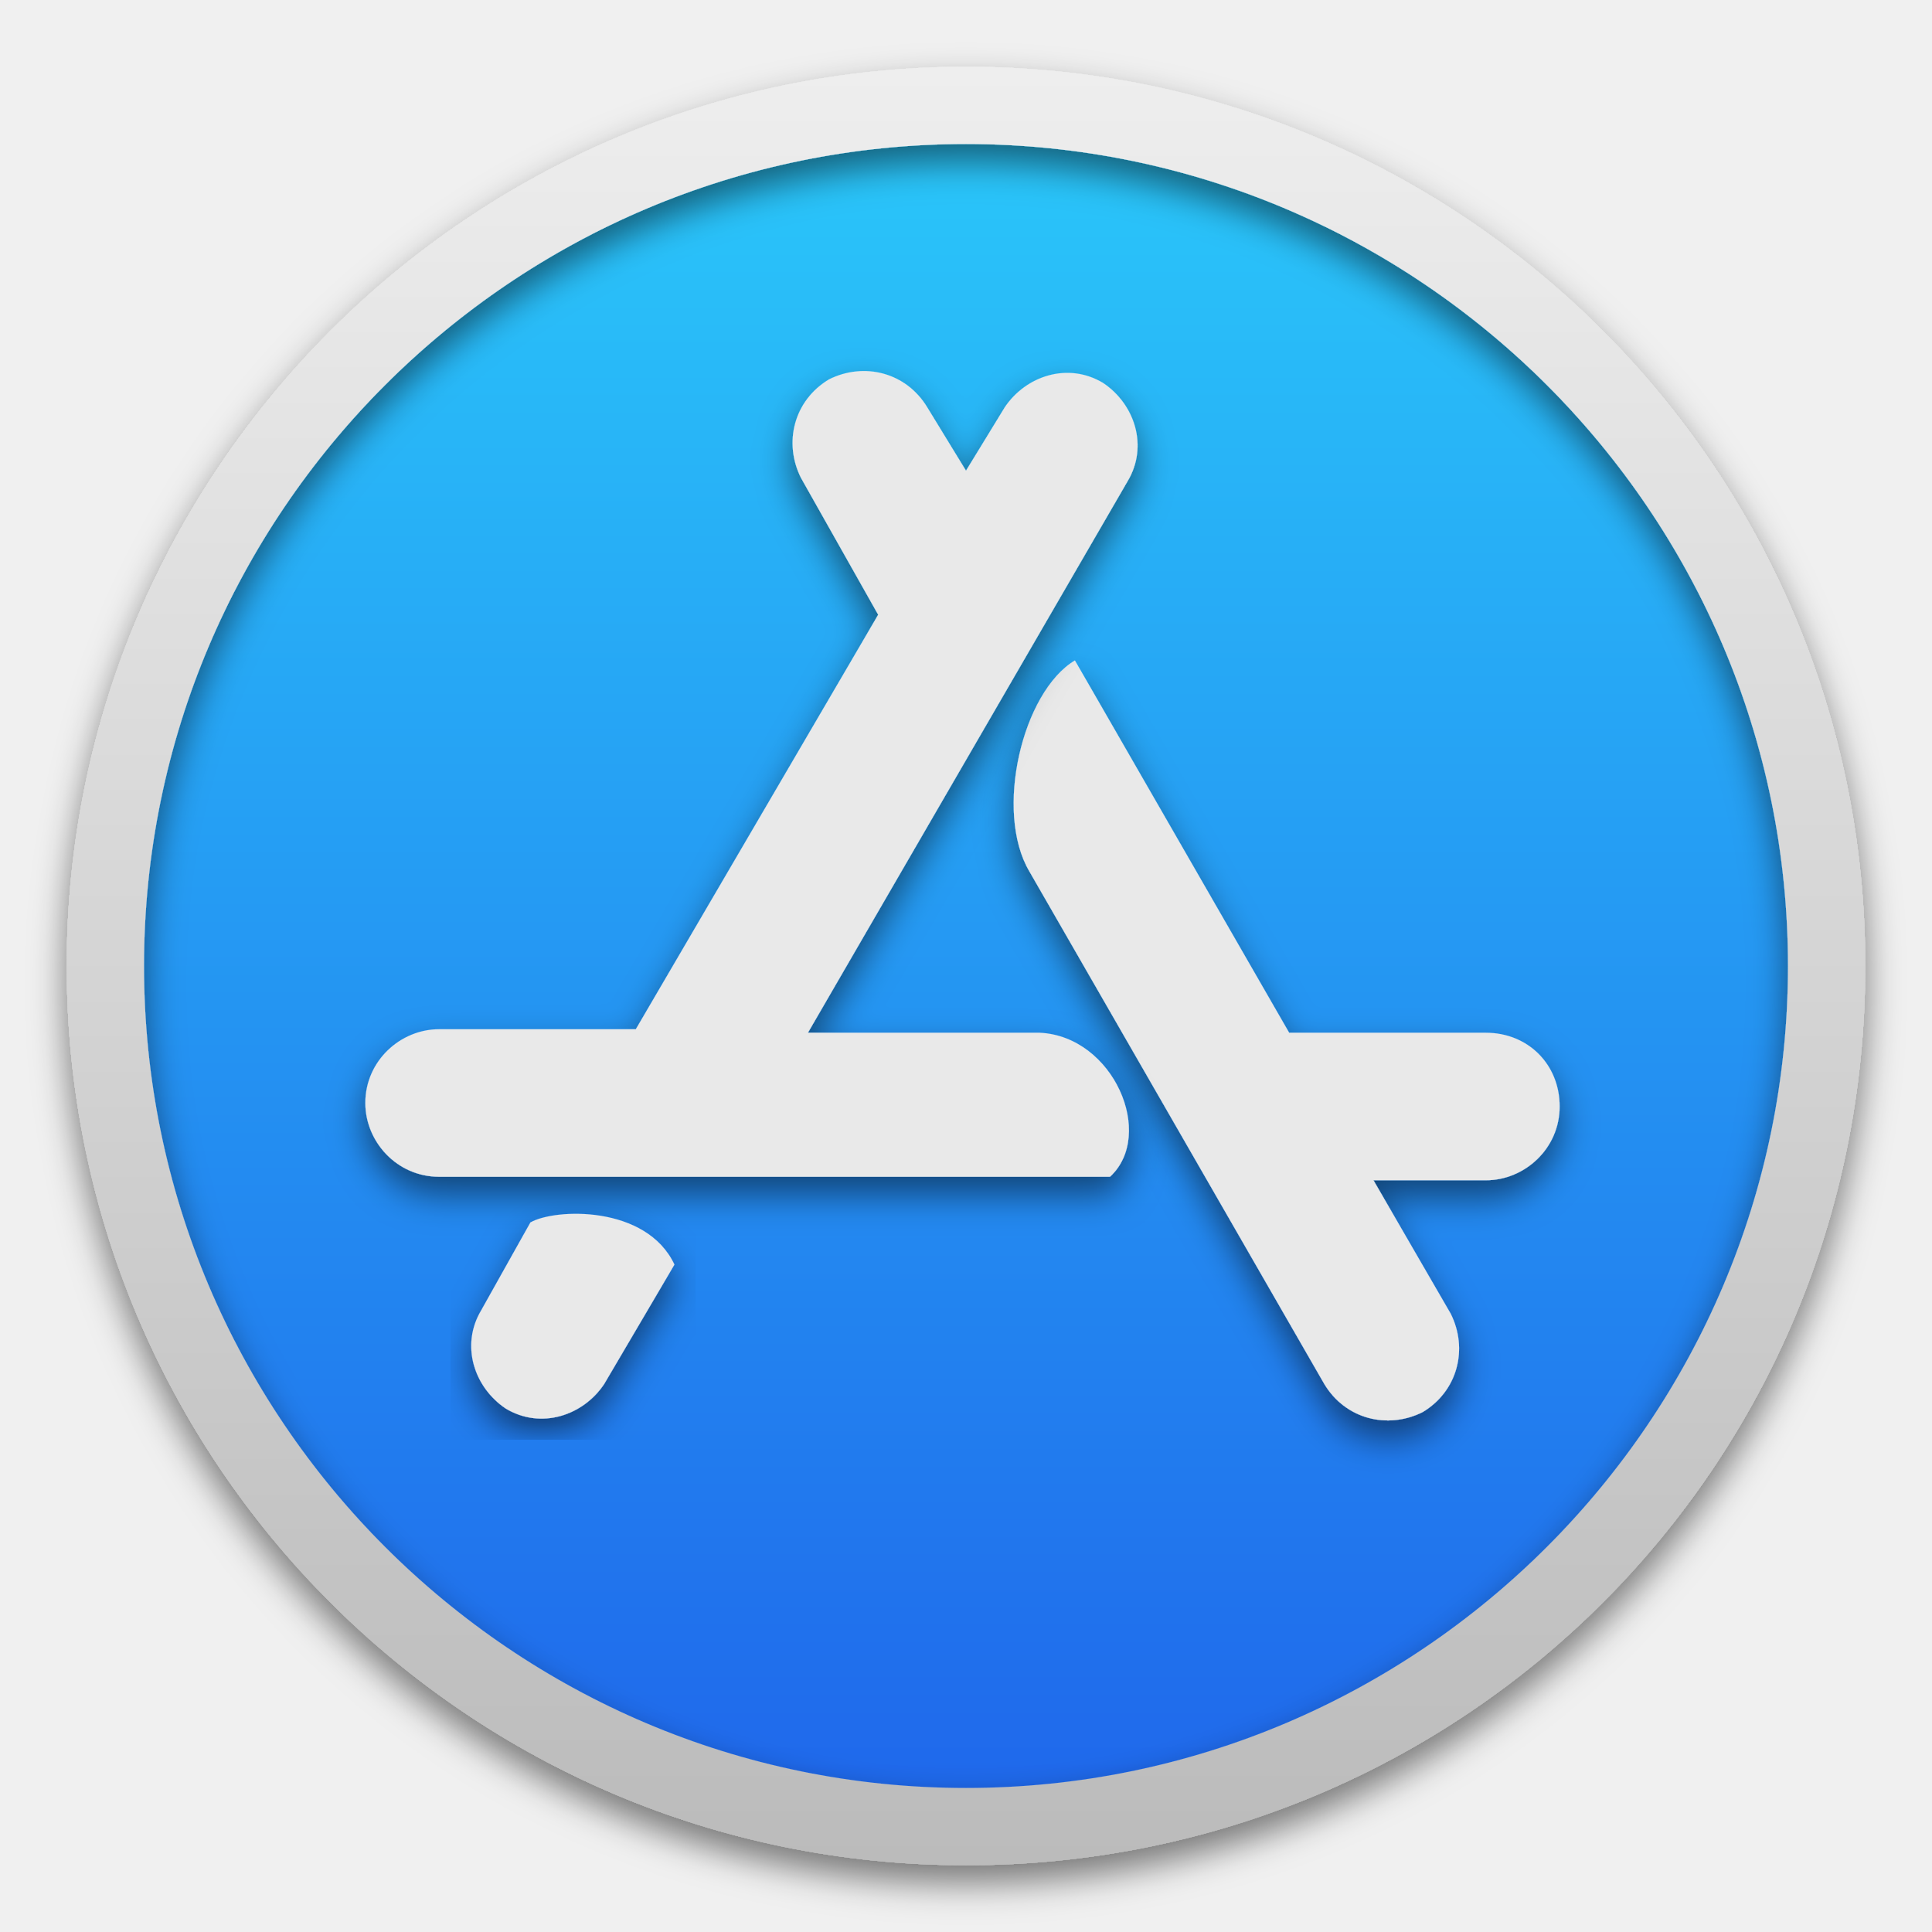
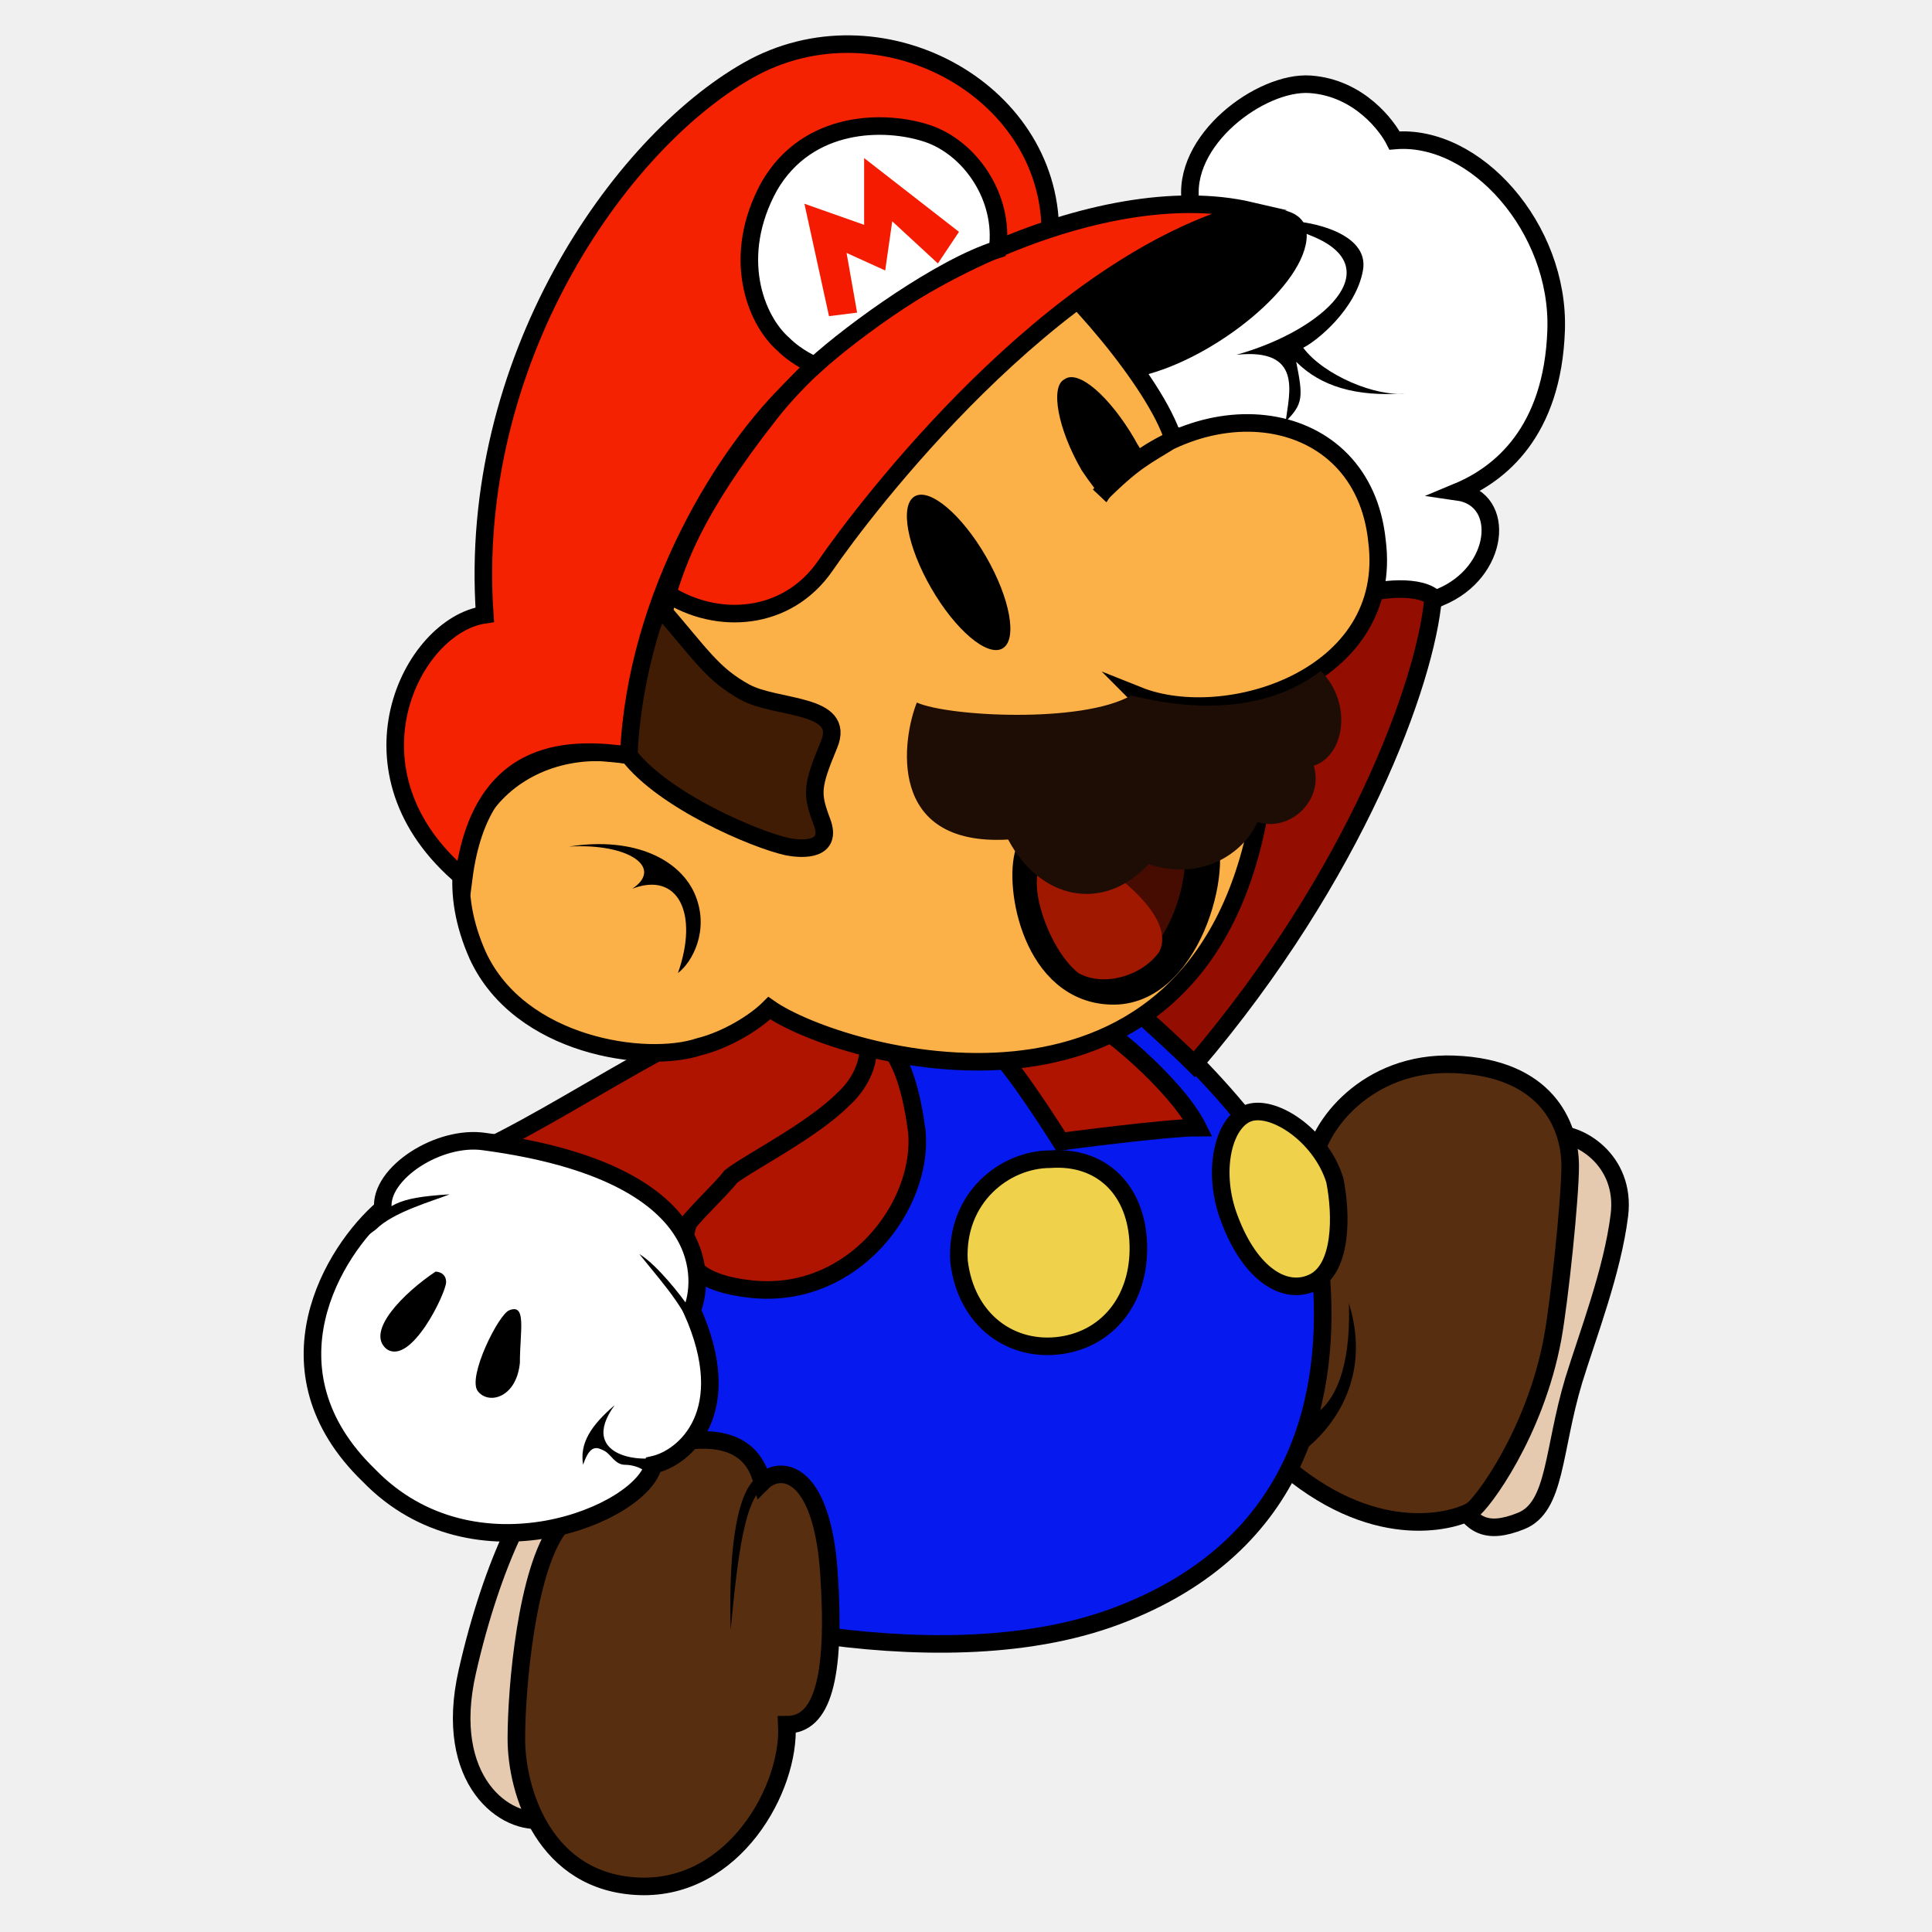
<svg xmlns="http://www.w3.org/2000/svg" viewBox="0 0 55 55">
  <style type="text/css">
- 		.st0{fill:url(#SVGID_1_);}
- 		.st1{fill:url(#SVGID_2_);filter:url(#defapp-filter-1);}
- 		.st2{fill:#E9E9E9;filter:url(#defapp-filter-1);}
+ 		.st0{fill:#E5CAAF;stroke:#000000;stroke-width:0.5;stroke-miterlimit:10;}
+ 		.st1{fill:#572E10;stroke:#000000;stroke-width:0.5;stroke-miterlimit:10;}
+ 		.st2{fill:#061AF0;stroke:#000000;stroke-width:0.5;stroke-miterlimit:10;}
+ 		.st3{fill:#AF1400;stroke:#000000;stroke-width:0.5;stroke-miterlimit:10;}
+ 		.st4{fill:#EFD14C;stroke:#000000;stroke-width:0.5;stroke-miterlimit:10;}
+ 		.st5{fill:#FFFFFF;stroke:#000000;stroke-width:0.5;stroke-miterlimit:10;}
+ 		.st6{fill:#930E00;stroke:#000000;stroke-width:0.5;stroke-miterlimit:10;}
+ 		.st7{fill:#FCB048;stroke:#000000;stroke-width:0.5;stroke-miterlimit:10;}
+ 		.st8{fill:#470C01;stroke:#000000;stroke-miterlimit:10;}
+ 		.st9{fill:#A11800;}
+ 		.st10{fill:#1E0D05;}
+ 		.st11{fill:#401C05;stroke:#000000;stroke-width:0.5;stroke-miterlimit:10;}
+ 		.st12{fill:#F42200;stroke:#000000;stroke-width:0.5;stroke-miterlimit:10;}
+ 		.st13{fill:#F41B00;}
	</style>
-   <linearGradient id="SVGID_1_" gradientUnits="userSpaceOnUse" x1="27.5" y1="2.999" x2="27.5" y2="52.001">
-     <stop offset="0" style="stop-color:#2AC8FA" />
-     <stop offset="1" style="stop-color:#1F66EB" />
-   </linearGradient>
-   <linearGradient id="SVGID_2_" gradientUnits="userSpaceOnUse" x1="27.5" y1="1.934" x2="27.5" y2="53.066">
-     <stop offset="0" style="stop-color:#eee" />
-     <stop offset="1" style="stop-color:#bbb" />
-   </linearGradient>
-   <filter filterUnits="objectBoundingBox" id="defapp-filter-1">
-     <feOffset dx="0" dy=".5" in="SourceAlpha" result="defappShadowOffsetOuter1" />
-     <feGaussianBlur stdDeviation=".5" in="defappShadowOffsetOuter1" result="defappShadowBlurOuter1" />
-     <feColorMatrix values="0 0 0 0 0   0 0 0 0 0   0 0 0 0 0  0 0 0 0.5 0" type="matrix" in="defappShadowBlurOuter1" result="defappShadowMatrixOuter1" />
-     <feMerge>
-       <feMergeNode in="defappShadowMatrixOuter1" />
-       <feMergeNode in="SourceGraphic" />
-     </feMerge>
-   </filter>
-   <circle class="st0" cx="27.5" cy="27.5" r="24.5" />
-   <path class="st1" d="M27.5,1.9C13.4,1.9,1.9,13.4,1.9,27.5s11.4,25.6,25.6,25.6s25.6-11.4,25.6-25.6S41.6,1.9,27.5,1.9z M27.5,50.9 c-12.9,0-23.4-10.5-23.4-23.4S14.6,4.1,27.5,4.1s23.4,10.5,23.4,23.4S40.4,50.9,27.5,50.9z" />
-   <path class="st2" d="M42.3,29.4h-5.6l-6.1-10.6c-1.5,0.9-2.3,4.3-1.3,6l8.4,14.6c0.6,1,1.8,1.3,2.8,0.8c1-0.6,1.3-1.8,0.8-2.8 l-2.2-3.8h3.2c1.1,0,2.1-0.9,2.1-2.1C44.4,30.3,43.5,29.4,42.3,29.4z" />
-   <path class="st2" d="M29.6,29.4H23l9.1-15.7c0.6-1,0.2-2.2-0.7-2.8c-1-0.6-2.2-0.2-2.8,0.7l-1.1,1.8l-1.1-1.8 c-0.6-1-1.8-1.3-2.8-0.8c-1,0.6-1.3,1.8-0.8,2.8l2.2,3.9l-6.9,11.8h-5.6c-1.1,0-2.1,0.9-2.1,2.1c0,1.1,0.9,2.1,2.1,2.1h19.1 C32.9,32.3,31.7,29.5,29.6,29.4z" />
-   <path class="st2" d="M15.1,34.8l-1.4,2.5c-0.6,1-0.2,2.2,0.7,2.8c1,0.6,2.2,0.2,2.8-0.7l2-3.4C18.4,34.3,15.8,34.4,15.1,34.8z" />
+   <g id="Shoe_1_">
+     <path class="st0" d="M44.2,32.3c0.7-0.1,2.1,0.7,1.9,2.3s-0.9,3.4-1.3,4.7c-0.6,2-0.5,3.6-1.5,4c-1,0.4-1.4,0.1-1.8-0.6    c-0.5-0.7,2.2-4.9,2.3-5.9C43.8,35.9,43.4,32.4,44.2,32.3z" />
+     <path class="st1" d="M37.4,33.1c0.1-1,1.5-2.9,4-2.8c2.6,0.1,3.3,1.7,3.3,2.9c0,0.9-0.3,3.8-0.5,4.9c-0.5,2.7-2,4.7-2.3,4.9    S39.5,44,36.9,42C34.4,39.9,37.3,33.6,37.4,33.1z" />
+     <path d="M37,40.3c0.2,0.2,1.5-0.2,1.4-3.2c0.9,2.9-1.5,4.5-2,4.6C35.9,41.8,37,40.3,37,40.3z" />
+   </g>
+   <g id="Body">
+     <path class="st2" d="M32.3,28.6c0.7,0.7,4.9,4.2,5.3,7.6c0.3,3.4-0.5,7.8-5.8,9.8c-5.3,2-13.1-0.3-14.5-1s-4-5.2-2.4-8.2    s5.9-8,8-9.1S31,27.3,32.3,28.6z" />
+     <path class="st3" d="M28.6,30.2c0.6,0.7,1.6,2.3,1.6,2.3s3-0.4,3.9-0.4c-0.6-1.2-2.7-3-3.5-3.3C29.8,28.5,28.6,30.2,28.6,30.2z" />
+     <path class="st4" d="M29.9,33c-1.3,0-2.7,1.1-2.6,2.9c0.2,1.7,1.5,2.6,2.9,2.4c1.4-0.2,2.3-1.4,2.2-3C32.3,33.8,31.3,32.9,29.9,33z    " />
+     <path class="st3" d="M20,33.8c-0.3,0.8-1.5,2.6,1.4,2.9c2.9,0.3,4.9-2.4,4.7-4.5c-0.3-2.2-0.9-2.9-2.1-3.1    C21.9,28.9,20.5,32.4,20,33.8z" />
+     <path class="st4" d="M35.5,31.7c-0.7,0.3-1,1.7-0.5,3c0.6,1.6,1.6,2.2,2.4,1.8c0.8-0.4,0.8-1.9,0.6-2.9    C37.6,32.3,36.2,31.4,35.5,31.7z" />
+   </g>
+   <g id="Shoe">
+     <path class="st0" d="M15.5,51.8c-1.1,0.2-2.9-1.1-2.2-4.2s1.9-5.6,2.7-5.7s1.6-0.1,1.6,0.3c-0.6,0.7-2.3,3.7-2.2,5.9    C15.5,50.4,15.5,51.8,15.5,51.8z" />
+     <path class="st1" d="M19.8,41c1.5-0.1,1.8,0.8,1.9,1.2c0.5-0.5,1.7-0.4,1.9,2.6c0.2,3-0.2,4.3-1.2,4.3c0.1,1.8-1.5,4.7-4.2,4.6    c-2.7-0.1-3.5-2.7-3.5-4.2c0-1.5,0.3-4.8,1.2-6C16.7,42.5,18.7,41.1,19.8,41z" />
+     <path d="M20.8,46.4c0.2-2.1,0.4-3.8,1-4.1c-0.2-0.4-0.2-0.4-0.3-0.2C21.4,42.2,20.7,42.7,20.8,46.4z" />
+   </g>
+   <g id="Arm">
+     <path class="st5" d="M33.9,5.8c-0.3-1.8,2-3.5,3.4-3.4c1.4,0.1,2.2,1.2,2.4,1.6c2.3-0.2,4.7,2.5,4.6,5.4s-1.6,4.1-2.8,4.6    c1.4,0.2,1.2,2.3-0.5,3c-1.7,0.8-2.1,0.1-2.2-0.6c-0.1-0.7-4-3.8-4.9-3.9c-0.9-0.1-2.2-1-1.9-1.9C32.3,9.7,33.9,5.8,33.9,5.8z" />
+     <path d="M36.6,12c0.1-0.8,0.5-2.1-1.4-1.9c2.5-0.7,4.4-2.5,2.1-3.4c-0.5-0.2-0.9-0.4-0.5-0.4s2.2,0.3,2,1.4s-1.3,2-1.7,2.2    c0.6,0.8,2.1,1.4,2.9,1.3c-1.4,0.1-2.4-0.2-3.1-0.9C37.1,11.3,37.1,11.5,36.6,12z" />
+     <path class="st6" d="M32.5,28.9c0,0,1,0.9,1.5,1.4c4.6-5.4,6.6-10.9,6.8-13.3c-0.5-0.4-1.8-0.2-2.2,0    C38.1,17.3,32.9,27.5,32.5,28.9z" />
+   </g>
+   <g id="Arm_1_">
+     <path class="st3" d="M19.4,35.1c-0.8-1.2-4-2.7-5.6-2.4c3.1-1.5,6.8-4.3,9.1-4.2c2.3,0.2,2.1,1.9,1.1,2.8c-0.9,0.9-2.7,1.8-3.2,2.2    C20.5,33.9,19.6,34.7,19.4,35.1z" />
+     <path class="st5" d="M13.8,32.5c-1.3-0.2-3,0.9-2.9,1.9C9.5,35.6,7.4,39,10.5,42c3,3.1,7.8,1.1,8.1-0.3c0.9-0.2,2.4-1.5,1.1-4.4    C20,36.6,20.5,33.4,13.8,32.5z" />
+     <path d="M12.4,36.2c-0.9,0.6-2,1.7-1.4,2.2c0.7,0.5,1.7-1.6,1.7-1.9S12.4,36.2,12.4,36.2z" />
+     <path d="M14.5,37.3c-0.3,0.1-1.2,1.9-0.9,2.3c0.3,0.4,1.1,0.2,1.2-0.8C14.8,37.9,15,37.1,14.5,37.3z" />
+     <path d="M18.2,35.7c0.8,1,1.4,1.6,1.8,2.9c-0.3-1-0.4-1.4-0.4-1.4C19.4,36.9,18.7,36,18.2,35.7z" />
+     <path d="M10.4,35c-0.4,0.5-0.5,0.6,0.3,0c0.5-0.5,1.6-0.8,2.1-1C11.2,34.1,11.1,34.3,10.4,35z" />
+     <path d="M19.4,41.3c-1,0.5-3,0.2-1.9-1.3c-0.7,0.6-1,1.1-0.9,1.7c0.2-0.6,0.4-0.5,0.6-0.4c0.2,0.1,0.3,0.4,0.6,0.4    c0.3,0,0.9,0.2,0.5,0.6C18.8,41.5,19.4,41.3,19.4,41.3z" />
+   </g>
+   <g id="Head">
+     <path class="st7" d="M17.9,21.5c-3.2-0.6-5.9,2.1-4.3,5.7c1.2,2.6,4.8,3.1,6.3,2.6c0.8-0.2,1.6-0.7,2-1.1c2,1.4,12,4.3,13.9-5.3    c-2.3-2.4-2.8-3-3.4-3.6c2.5,1,7.3-0.5,6.8-4.4c-0.4-3.9-5.1-4.5-7.9-1.3c1-1,1.3-1.1,2.1-1.6C32.9,10.9,30.4,8,29,7    c-4.5,1.9-7.1,4.7-8.3,6.5S18.2,18.9,17.9,21.5z" />
+     <path d="M16.2,24.1c1.9-0.3,3.2,0.4,3.6,1.4s-0.1,1.9-0.5,2.2c0.6-1.7,0-2.9-1.3-2.4C18.9,24.7,17.9,24,16.2,24.1z" />
+     <path class="st8" d="M34,23.6c0.7,0.7-0.2,4.5-2.3,4.5s-2.6-2.9-2.3-3.8C29.7,23.4,33.6,23.2,34,23.6z" />
+     <path class="st9" d="M31.6,24.8c0.7,0.5,1.8,1.5,1.4,2.3c-0.5,0.7-1.6,1-2.3,0.6c-0.9-0.7-1.6-2.9-0.9-3.2    C30.4,24.2,31.1,24.4,31.6,24.8z" />
+     <path class="st10" d="M26.1,20c-0.4,1-0.9,4.1,2.6,3.9c0.9,1.7,2.7,2.1,4,0.7c1.5,0.5,2.7-0.3,3.1-1.2c0.9,0.3,1.9-0.6,1.6-1.6    c0.9-0.3,1.1-1.8,0.2-2.7c-2.1,1.6-4.9,0.8-5.4,0.7C30.8,20.6,27,20.4,26.1,20z" />
+     <path class="st11" d="M17.9,21.5c-0.5-0.7,0.4-3.3,0.9-4.2c1.2,1.4,1.5,1.9,2.4,2.4c0.9,0.5,2.9,0.3,2.4,1.5    c-0.5,1.2-0.5,1.4-0.2,2.2c0.3,0.8-0.5,0.8-1,0.7C21.5,23.9,18.9,22.8,17.9,21.5z" />
+     <path class="st12" d="M17.9,21.5c0.2-4.6,2.8-8.7,4.7-10.5c1.8-1.8,4.5-3.4,7.3-4.4c0-4.1-4.9-6.7-8.6-4.6s-8,8.3-7.5,15.5    c-2.1,0.3-4.2,4.5-0.6,7.5C13.7,21.1,16.4,21.3,17.9,21.5z" />
+     <path class="st12" d="M19,16.9c1.4,0.9,3.4,0.8,4.5-0.8c1.1-1.6,6.4-8.6,12.1-10.1c-4.3-1-10.9,2.2-13.7,5.8    C19.7,14.6,19.3,16,19,16.9z" />
+     <path d="M32.5,10.7c2.1-0.5,4.7-2.6,4.7-4c0-0.9-1.3-0.9-2.3-0.5c-0.2,0.1-2.6,0.9-4.2,2.4C31.4,9.3,32.3,10.4,32.5,10.7z" />
+     <ellipse transform="matrix(0.866 -0.5 0.5 0.866 -4.5018 15.8288)" cx="27.3" cy="16.3" rx="0.9" ry="2.5" />
+     <path d="M32.5,12.9c0-0.1-0.1-0.2-0.2-0.4c-0.7-1.2-1.6-2-2-1.7c-0.4,0.2-0.2,1.4,0.5,2.6c0.2,0.3,0.5,0.7,0.7,0.9    C31.8,13.8,32.3,13,32.5,12.9z" />
+     <path class="st5" d="M23.2,10.4c1.1-1,3.6-2.8,5.2-3.3c0.2-1.5-0.8-2.9-2-3.3s-3.4-0.4-4.5,1.5c-1.1,2-0.4,3.8,0.4,4.5    C22.7,10.2,23.2,10.4,23.2,10.4z" />
+     <polygon class="st13" points="23.6,9 24.4,8.9 24.1,7.2 25.2,7.7 25.4,6.3 26.7,7.5 27.3,6.6 24.6,4.5 24.6,6.4 22.9,5.8  " />
+   </g>
</svg>
